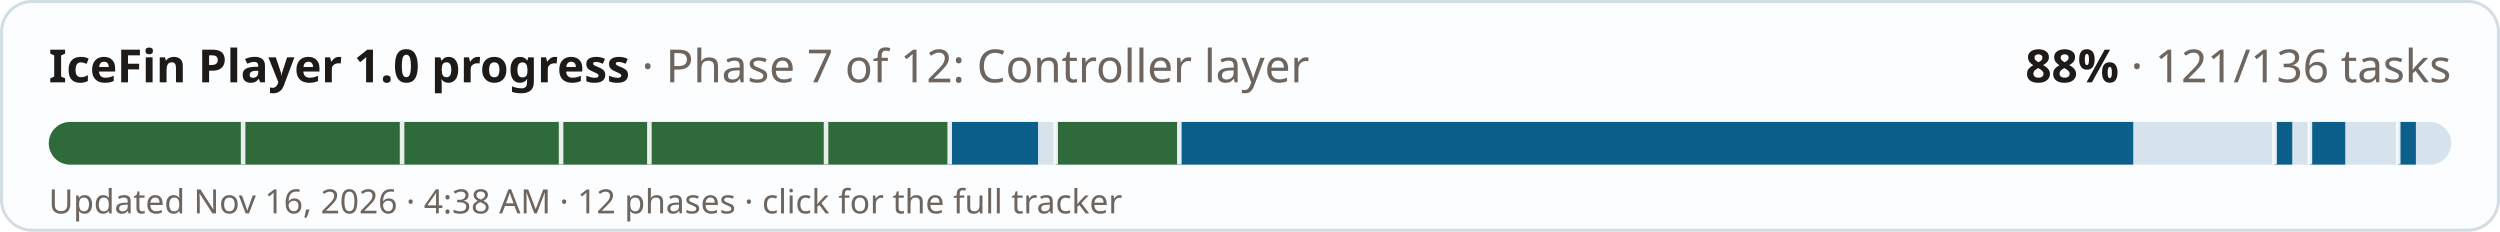
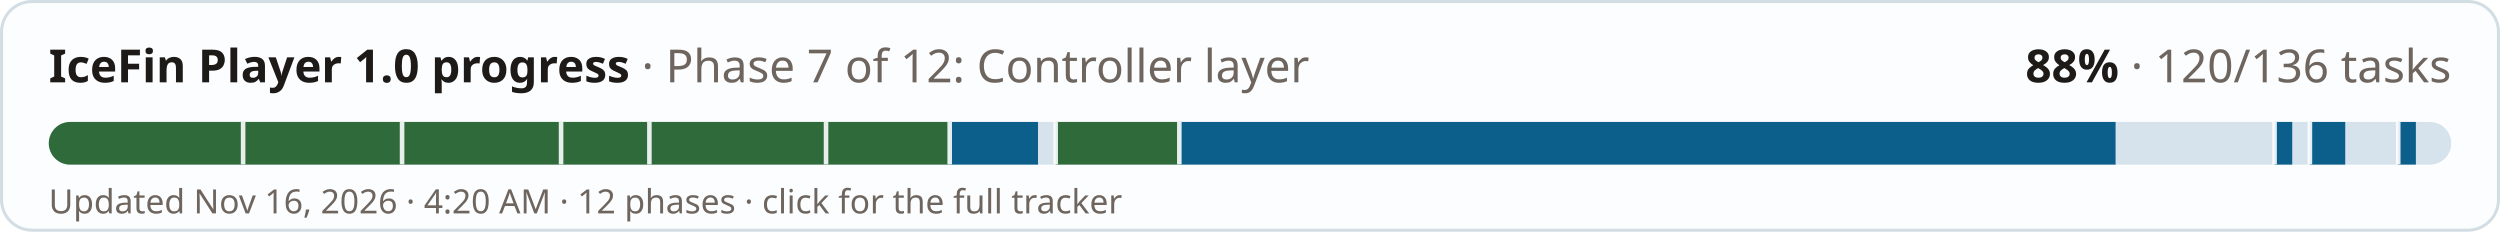
- <svg xmlns="http://www.w3.org/2000/svg" width="820" height="76" viewBox="0 0 820 76" role="img" aria-label="IceFin Player 1.0 progress: 88% (121 of 136 tasks)">
+ <svg xmlns="http://www.w3.org/2000/svg" width="820" height="76" viewBox="0 0 820 76" role="img" aria-label="IceFin Player 1.0 progress: 88% (120 of 136 tasks)">
  <style>
  .bg{fill:#fcfdfe;stroke:#d3dde4} .fg{fill:#1d1a18} .mu{fill:#6d655e} .track{fill:#d6e3ec} .done{fill:#0b5f8a} .full{fill:#2f6b3a} .tick{fill:#fcfdfe;opacity:.9}
  @media (prefers-color-scheme: dark){ .bg{fill:#1a2127;stroke:#2e3a43} .fg{fill:#f1ebe2} .mu{fill:#a99f94} .track{fill:#24384a} .done{fill:#6cb6e4} .full{fill:#6fbf7c} .tick{fill:#1a2127} }
  text{font-family:-apple-system,"Segoe UI",system-ui,"Noto Sans","DejaVu Sans",sans-serif}
</style>
  <rect class="bg" x="0.5" y="0.5" width="819" height="75" rx="10" />
  <text class="fg" x="16" y="27" font-size="15" font-weight="700">IceFin Player 1.0 progress <tspan class="mu" font-weight="400">· Phase 7 of 12: Controller layer</tspan>
  </text>
-   <text class="fg" x="804" y="27" font-size="15" font-weight="700" text-anchor="end">88% <tspan class="mu" font-weight="400">· 121/136 tasks</tspan>
+   <text class="fg" x="804" y="27" font-size="15" font-weight="700" text-anchor="end">88% <tspan class="mu" font-weight="400">· 120/136 tasks</tspan>
  </text>
  <rect class="track" x="16" y="40" width="788" height="14" rx="7" />
  <clipPath id="c">
    <rect x="16" y="40" width="788" height="14" rx="7" />
  </clipPath>
  <g clip-path="url(#c)">
    <rect class="full" x="16" y="40" width="63.74" height="14" />
    <rect class="full" x="79.74" y="40" width="52.15" height="14" />
    <rect class="full" x="131.88" y="40" width="52.15" height="14" />
    <rect class="full" x="184.03" y="40" width="28.97" height="14" />
    <rect class="full" x="213" y="40" width="57.94" height="14" />
    <rect class="full" x="270.94" y="40" width="40.56" height="14" />
    <rect class="done" x="311.5" y="40" width="28.97" height="14" />
    <rect class="full" x="346.26" y="40" width="40.56" height="14" />
-     <rect class="done" x="386.82" y="40" width="312.88" height="14" />
+     <rect class="done" x="386.82" y="40" width="307.09" height="14" />
    <rect class="done" x="746.06" y="40" width="5.79" height="14" />
    <rect class="done" x="757.65" y="40" width="11.59" height="14" />
    <rect class="done" x="786.62" y="40" width="5.79" height="14" />
    <rect class="tick" x="78.99" y="40" width="1.5" height="14" />
    <rect class="tick" x="131.13" y="40" width="1.5" height="14" />
    <rect class="tick" x="183.28" y="40" width="1.5" height="14" />
    <rect class="tick" x="212.25" y="40" width="1.5" height="14" />
    <rect class="tick" x="270.19" y="40" width="1.5" height="14" />
    <rect class="tick" x="310.75" y="40" width="1.5" height="14" />
    <rect class="tick" x="345.51" y="40" width="1.5" height="14" />
    <rect class="tick" x="386.07" y="40" width="1.5" height="14" />
    <rect class="tick" x="745.31" y="40" width="1.5" height="14" />
    <rect class="tick" x="756.9" y="40" width="1.5" height="14" />
    <rect class="tick" x="785.87" y="40" width="1.5" height="14" />
  </g>
-   <text class="mu" x="16" y="70" font-size="11">Updated Nov 16, 2026 · 4:38 AM · 12 phases · click for the full tracker</text>
+   <text class="mu" x="16" y="70" font-size="11">Updated Nov 16, 2026 · 4:20 AM · 12 phases · click for the full tracker</text>
</svg>
